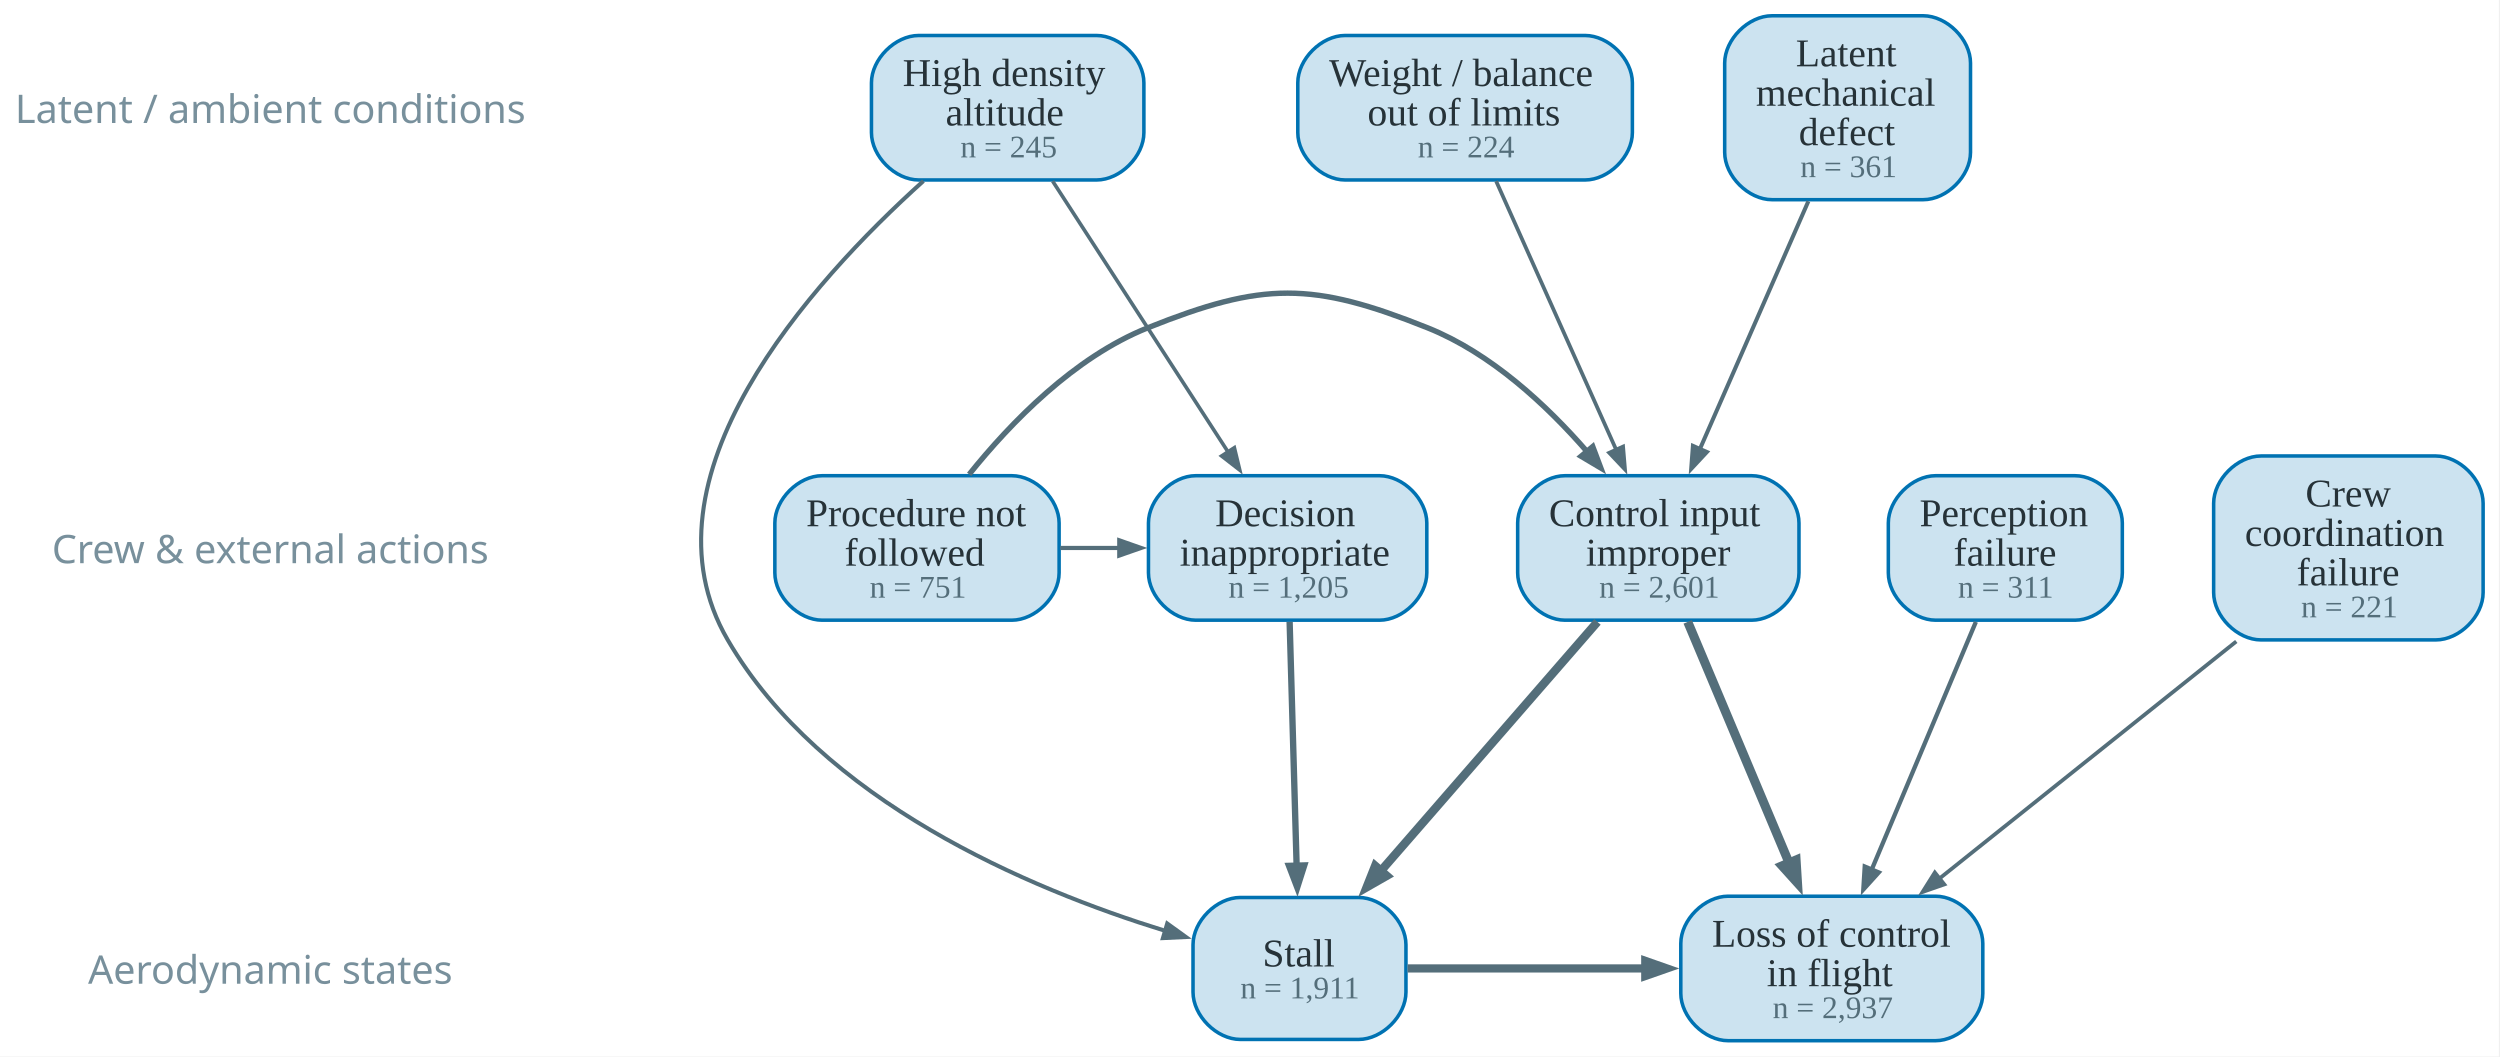
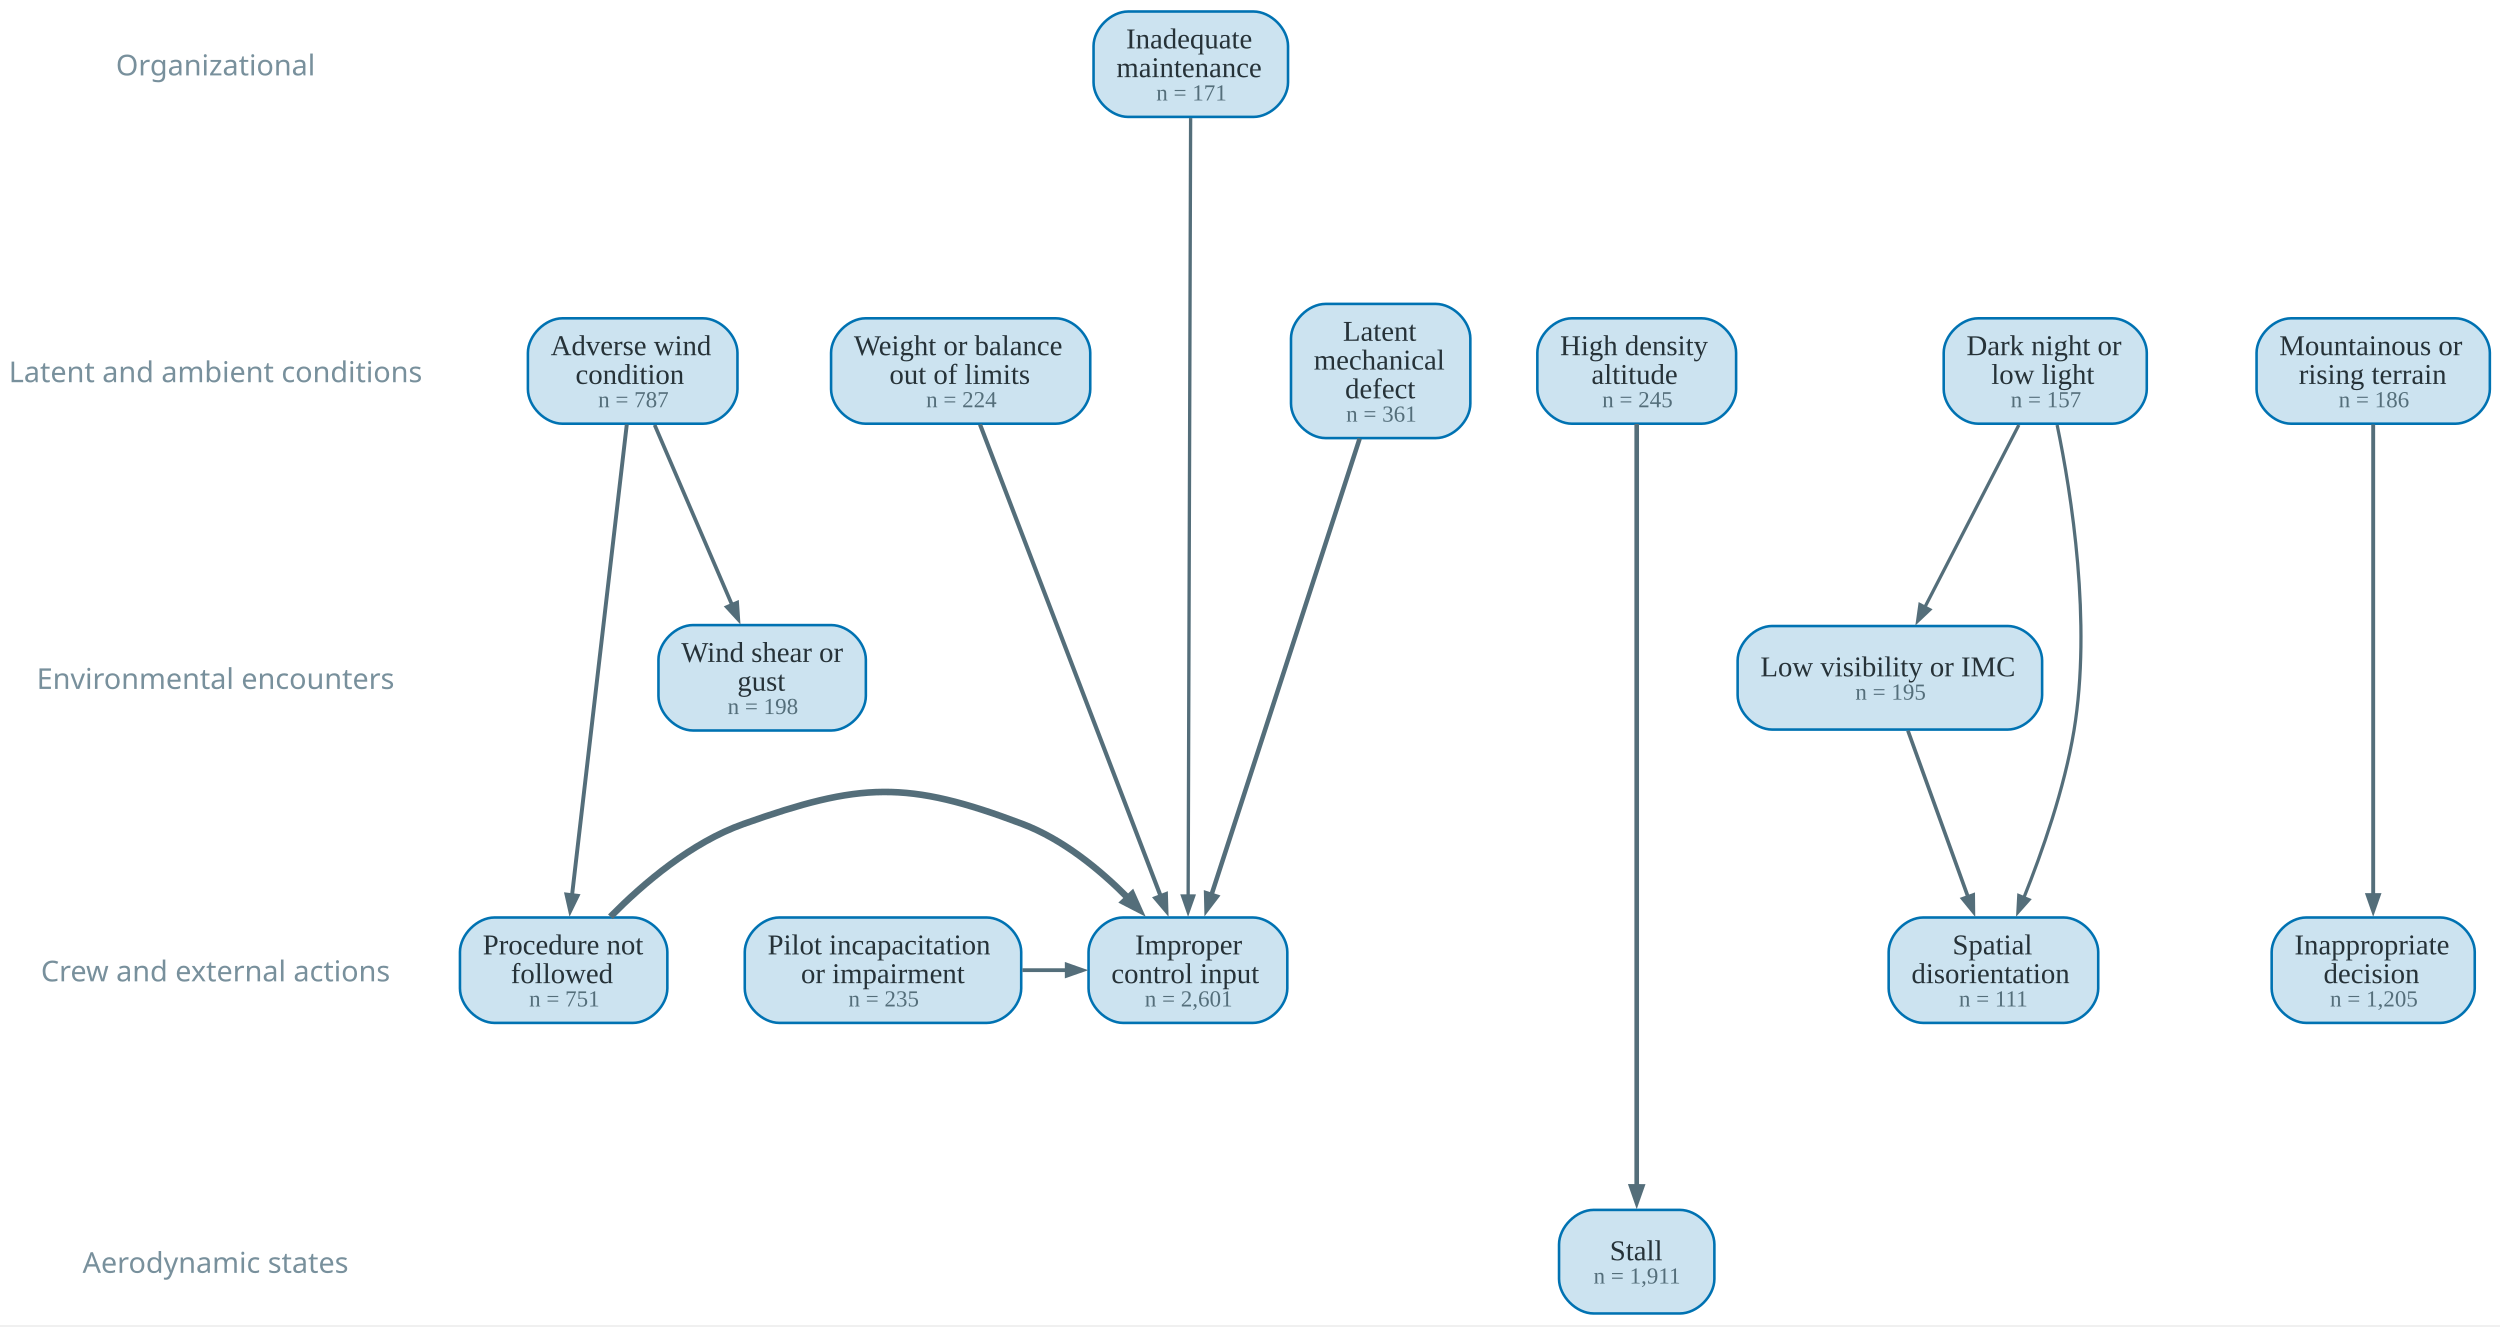
- <svg xmlns="http://www.w3.org/2000/svg" xmlns:xlink="http://www.w3.org/1999/xlink" width="634pt" height="268pt" viewBox="0.00 0.00 634.00 268.00">
-   <g id="graph0" class="graph" transform="scale(1 1) rotate(0) translate(4 263.92)">
-     <polygon fill="white" stroke="none" points="-4,4 -4,-263.92 629.72,-263.92 629.72,4 -4,4" />
+ <svg xmlns="http://www.w3.org/2000/svg" xmlns:xlink="http://www.w3.org/1999/xlink" width="869pt" height="461pt" viewBox="0.00 0.00 869.00 461.00">
+   <g id="graph0" class="graph" transform="scale(1 1) rotate(0) translate(4 456.56)">
+     <polygon fill="white" stroke="none" points="-4,4 -4,-456.56 865.46,-456.56 865.46,4 -4,4" />
    <g id="node1" class="node">
-       <text xml:space="preserve" text-anchor="middle" x="64.55" y="-232.73" font-family="Liberation Serif Italic" font-size="10.00" fill="#78909c">Latent / ambient conditions</text>
+       <text xml:space="preserve" text-anchor="middle" x="70.92" y="-430.36" font-family="Liberation Serif Italic" font-size="10.00" fill="#78909c">Organizational</text>
+     </g>
+     <g id="node3" class="node">
+       <text xml:space="preserve" text-anchor="middle" x="70.92" y="-323.72" font-family="Liberation Serif Italic" font-size="10.00" fill="#78909c">Latent and ambient conditions</text>
+     </g>
+     <g id="node2" class="node">
+       <path fill="#cce3f0" stroke="#0072b2" stroke-width="0.9" d="M431.72,-452.56C431.72,-452.56 388.12,-452.56 388.12,-452.56 382.12,-452.56 376.12,-446.56 376.12,-440.56 376.12,-440.56 376.12,-427.92 376.12,-427.92 376.12,-421.92 382.12,-415.92 388.12,-415.92 388.12,-415.92 431.72,-415.92 431.72,-415.92 437.72,-415.92 443.72,-421.92 443.72,-427.92 443.72,-427.92 443.72,-440.56 443.72,-440.56 443.72,-446.56 437.72,-452.56 431.72,-452.56" />
+       <text xml:space="preserve" text-anchor="start" x="387.42" y="-439.74" font-family="Liberation Serif" font-size="10.00" fill="#263238">Inadequate</text>
+       <text xml:space="preserve" text-anchor="start" x="384.05" y="-429.74" font-family="Liberation Serif" font-size="10.00" fill="#263238">maintenance</text>
+       <text xml:space="preserve" text-anchor="start" x="397.92" y="-421.64" font-family="Liberation Serif" font-size="8.00" fill="#546e7a">n = 171</text>
+     </g>
+     <g id="node15" class="node">
+       <path fill="#cce3f0" stroke="#0072b2" stroke-width="0.9" d="M431.47,-137.64C431.47,-137.64 386.38,-137.64 386.38,-137.64 380.38,-137.64 374.38,-131.64 374.38,-125.64 374.38,-125.64 374.38,-113 374.38,-113 374.38,-107 380.38,-101 386.38,-101 386.38,-101 431.47,-101 431.47,-101 437.47,-101 443.47,-107 443.47,-113 443.47,-113 443.47,-125.64 443.47,-125.64 443.47,-131.64 437.47,-137.64 431.47,-137.64" />
+       <text xml:space="preserve" text-anchor="start" x="390.55" y="-124.82" font-family="Liberation Serif" font-size="10.00" fill="#263238">Improper</text>
+       <text xml:space="preserve" text-anchor="start" x="382.3" y="-114.82" font-family="Liberation Serif" font-size="10.00" fill="#263238">control input</text>
+       <text xml:space="preserve" text-anchor="start" x="393.92" y="-106.72" font-family="Liberation Serif" font-size="8.00" fill="#546e7a">n = 2,601</text>
+     </g>
+     <g id="edge14" class="edge">
+       <g id="a_edge14">
+         <a xlink:title="MAINTENANCE_INADEQUATE -&gt; CONTROL_INPUT_IMPROPER: support 58, stability 0.73">
+           <path fill="none" stroke="#546e7a" stroke-width="1.16" d="M409.86,-415.52C409.69,-362.59 409.19,-205.59 409,-144.77" />
+           <polygon fill="#546e7a" stroke="#546e7a" stroke-width="1.16" points="410.92,-145.1 408.98,-139.6 407.07,-145.11 410.92,-145.1" />
+         </a>
+       </g>
+     </g>
+     <g id="node10" class="node">
+       <text xml:space="preserve" text-anchor="middle" x="70.92" y="-217.08" font-family="Liberation Serif Italic" font-size="10.00" fill="#78909c">Environmental encounters</text>
+     </g>
+     <g id="node4" class="node">
+       <path fill="#cce3f0" stroke="#0072b2" stroke-width="0.9" d="M495.09,-350.92C495.09,-350.92 456.75,-350.92 456.75,-350.92 450.75,-350.92 444.75,-344.92 444.75,-338.92 444.75,-338.92 444.75,-316.28 444.75,-316.28 444.75,-310.28 450.75,-304.28 456.75,-304.28 456.75,-304.28 495.09,-304.28 495.09,-304.28 501.09,-304.28 507.09,-310.28 507.09,-316.28 507.09,-316.28 507.09,-338.92 507.09,-338.92 507.09,-344.92 501.09,-350.92 495.09,-350.92" />
+       <text xml:space="preserve" text-anchor="start" x="462.8" y="-338.1" font-family="Liberation Serif" font-size="10.00" fill="#263238">Latent</text>
+       <text xml:space="preserve" text-anchor="start" x="452.67" y="-328.1" font-family="Liberation Serif" font-size="10.00" fill="#263238">mechanical</text>
+       <text xml:space="preserve" text-anchor="start" x="463.55" y="-318.1" font-family="Liberation Serif" font-size="10.00" fill="#263238">defect</text>
+       <text xml:space="preserve" text-anchor="start" x="463.92" y="-310" font-family="Liberation Serif" font-size="8.00" fill="#546e7a">n = 361</text>
+     </g>
+     <g id="edge7" class="edge">
+       <g id="a_edge7">
+         <a xlink:title="LATENT_MECHANICAL_DEFECT -&gt; CONTROL_INPUT_IMPROPER: support 156, stability 0.90">
+           <path fill="none" stroke="#546e7a" stroke-width="1.58" d="M468.62,-304.13C456,-265.28 430.2,-185.85 417.04,-145.31" />
+           <polygon fill="#546e7a" stroke="#546e7a" stroke-width="1.58" points="418.93,-144.89 415.4,-140.26 415.26,-146.08 418.93,-144.89" />
+         </a>
+       </g>
    </g>
    <g id="node5" class="node">
-       <text xml:space="preserve" text-anchor="middle" x="64.55" y="-121.09" font-family="Liberation Serif Italic" font-size="10.00" fill="#78909c">Crew &amp; external actions</text>
-     </g>
-     <g id="node2" class="node">
-       <path fill="#cce3f0" stroke="#0072b2" stroke-width="0.9" d="M483.72,-259.92C483.72,-259.92 445.38,-259.92 445.38,-259.92 439.38,-259.92 433.38,-253.92 433.38,-247.92 433.38,-247.92 433.38,-225.28 433.38,-225.28 433.38,-219.28 439.38,-213.28 445.38,-213.28 445.38,-213.28 483.72,-213.28 483.72,-213.28 489.72,-213.28 495.72,-219.28 495.72,-225.28 495.72,-225.28 495.72,-247.92 495.72,-247.92 495.72,-253.92 489.72,-259.92 483.72,-259.92" />
-       <text xml:space="preserve" text-anchor="start" x="451.42" y="-247.1" font-family="Liberation Serif" font-size="10.00" fill="#263238">Latent</text>
-       <text xml:space="preserve" text-anchor="start" x="441.3" y="-237.1" font-family="Liberation Serif" font-size="10.00" fill="#263238">mechanical</text>
-       <text xml:space="preserve" text-anchor="start" x="452.17" y="-227.1" font-family="Liberation Serif" font-size="10.00" fill="#263238">defect</text>
-       <text xml:space="preserve" text-anchor="start" x="452.55" y="-219" font-family="Liberation Serif" font-size="8.00" fill="#546e7a">n = 361</text>
+       <path fill="#cce3f0" stroke="#0072b2" stroke-width="0.9" d="M362.97,-345.92C362.97,-345.92 296.88,-345.92 296.88,-345.92 290.88,-345.92 284.88,-339.92 284.88,-333.92 284.88,-333.92 284.88,-321.28 284.88,-321.28 284.88,-315.28 290.88,-309.28 296.88,-309.28 296.88,-309.28 362.97,-309.28 362.97,-309.28 368.97,-309.28 374.97,-315.28 374.97,-321.28 374.97,-321.28 374.97,-333.92 374.97,-333.92 374.97,-339.92 368.97,-345.92 362.97,-345.92" />
+       <text xml:space="preserve" text-anchor="start" x="292.8" y="-333.1" font-family="Liberation Serif" font-size="10.00" fill="#263238">Weight or balance</text>
+       <text xml:space="preserve" text-anchor="start" x="305.17" y="-323.1" font-family="Liberation Serif" font-size="10.00" fill="#263238">out of limits</text>
+       <text xml:space="preserve" text-anchor="start" x="317.92" y="-315" font-family="Liberation Serif" font-size="8.00" fill="#546e7a">n = 224</text>
+     </g>
+     <g id="edge8" class="edge">
+       <g id="a_edge8">
+         <a xlink:title="AIRCRAFT_WEIGHT_OR_BALANCE_OUT_OF_LIMITS -&gt; CONTROL_INPUT_IMPROPER: support 121, stability 0.50">
+           <path fill="none" stroke="#546e7a" stroke-width="1.45" d="M336.66,-309.01C350.74,-272.25 383.31,-187.18 399.48,-144.98" />
+           <polygon fill="#546e7a" stroke="#546e7a" stroke-width="1.45" points="401.25,-145.74 401.42,-139.91 397.65,-144.36 401.25,-145.74" />
+         </a>
+       </g>
+     </g>
+     <g id="node6" class="node">
+       <path fill="#cce3f0" stroke="#0072b2" stroke-width="0.9" d="M587.47,-345.92C587.47,-345.92 542.38,-345.92 542.38,-345.92 536.38,-345.92 530.38,-339.92 530.38,-333.92 530.38,-333.92 530.38,-321.28 530.38,-321.28 530.38,-315.28 536.38,-309.28 542.38,-309.28 542.38,-309.28 587.47,-309.28 587.47,-309.28 593.47,-309.28 599.47,-315.28 599.47,-321.28 599.47,-321.28 599.47,-333.92 599.47,-333.92 599.47,-339.92 593.47,-345.92 587.47,-345.92" />
+       <text xml:space="preserve" text-anchor="start" x="538.3" y="-333.1" font-family="Liberation Serif" font-size="10.00" fill="#263238">High density</text>
+       <text xml:space="preserve" text-anchor="start" x="549.17" y="-323.1" font-family="Liberation Serif" font-size="10.00" fill="#263238">altitude</text>
+       <text xml:space="preserve" text-anchor="start" x="552.92" y="-315" font-family="Liberation Serif" font-size="8.00" fill="#546e7a">n = 245</text>
+     </g>
+     <g id="node20" class="node">
+       <path fill="#cce3f0" stroke="#0072b2" stroke-width="0.9" d="M579.92,-36C579.92,-36 549.92,-36 549.92,-36 543.92,-36 537.92,-30 537.92,-24 537.92,-24 537.92,-12 537.92,-12 537.92,-6 543.92,0 549.92,0 549.92,0 579.92,0 579.92,0 585.92,0 591.92,-6 591.92,-12 591.92,-12 591.92,-24 591.92,-24 591.92,-30 585.92,-36 579.92,-36" />
+       <text xml:space="preserve" text-anchor="start" x="555.55" y="-18.5" font-family="Liberation Serif" font-size="10.00" fill="#263238">Stall</text>
+       <text xml:space="preserve" text-anchor="start" x="549.92" y="-10.4" font-family="Liberation Serif" font-size="8.00" fill="#546e7a">n = 1,911</text>
+     </g>
+     <g id="edge6" class="edge">
+       <g id="a_edge6">
+         <a xlink:title="HIGH_DENSITY_ALTITUDE -&gt; STALL: support 165, stability 0.73">
+           <path fill="none" stroke="#546e7a" stroke-width="1.61" d="M564.92,-309.18C564.92,-257.47 564.92,-104.7 564.92,-44.14" />
+           <polygon fill="#546e7a" stroke="#546e7a" stroke-width="1.61" points="566.85,-44.16 564.92,-38.67 563,-44.17 566.85,-44.16" />
+         </a>
+       </g>
    </g>
    <g id="node7" class="node">
-       <path fill="#cce3f0" stroke="#0072b2" stroke-width="0.9" d="M440.22,-143.28C440.22,-143.28 392.88,-143.28 392.88,-143.28 386.88,-143.28 380.88,-137.28 380.88,-131.28 380.88,-131.28 380.88,-118.64 380.88,-118.64 380.88,-112.64 386.88,-106.64 392.88,-106.64 392.88,-106.64 440.22,-106.64 440.22,-106.64 446.22,-106.64 452.22,-112.64 452.22,-118.64 452.22,-118.64 452.22,-131.28 452.22,-131.28 452.22,-137.28 446.22,-143.28 440.22,-143.28" />
-       <text xml:space="preserve" text-anchor="start" x="388.8" y="-130.46" font-family="Liberation Serif" font-size="10.00" fill="#263238">Control input</text>
-       <text xml:space="preserve" text-anchor="start" x="398.17" y="-120.46" font-family="Liberation Serif" font-size="10.00" fill="#263238">improper</text>
-       <text xml:space="preserve" text-anchor="start" x="401.55" y="-112.36" font-family="Liberation Serif" font-size="8.00" fill="#546e7a">n = 2,601</text>
+       <path fill="#cce3f0" stroke="#0072b2" stroke-width="0.9" d="M240.34,-345.92C240.34,-345.92 191.5,-345.92 191.5,-345.92 185.5,-345.92 179.5,-339.92 179.5,-333.92 179.5,-333.92 179.5,-321.28 179.5,-321.28 179.5,-315.28 185.5,-309.28 191.5,-309.28 191.5,-309.28 240.34,-309.28 240.34,-309.28 246.34,-309.28 252.34,-315.28 252.34,-321.28 252.34,-321.28 252.34,-333.92 252.34,-333.92 252.34,-339.92 246.34,-345.92 240.34,-345.92" />
+       <text xml:space="preserve" text-anchor="start" x="187.42" y="-333.1" font-family="Liberation Serif" font-size="10.00" fill="#263238">Adverse wind</text>
+       <text xml:space="preserve" text-anchor="start" x="196.05" y="-323.1" font-family="Liberation Serif" font-size="10.00" fill="#263238">condition</text>
+       <text xml:space="preserve" text-anchor="start" x="203.92" y="-315" font-family="Liberation Serif" font-size="8.00" fill="#546e7a">n = 787</text>
+     </g>
+     <g id="node12" class="node">
+       <path fill="#cce3f0" stroke="#0072b2" stroke-width="0.9" d="M284.97,-239.28C284.97,-239.28 236.88,-239.28 236.88,-239.28 230.88,-239.28 224.88,-233.28 224.88,-227.28 224.88,-227.28 224.88,-214.64 224.88,-214.64 224.88,-208.64 230.88,-202.64 236.88,-202.64 236.88,-202.64 284.97,-202.64 284.97,-202.64 290.97,-202.64 296.97,-208.64 296.97,-214.64 296.97,-214.64 296.97,-227.28 296.97,-227.28 296.97,-233.28 290.97,-239.28 284.97,-239.28" />
+       <text xml:space="preserve" text-anchor="start" x="232.8" y="-226.46" font-family="Liberation Serif" font-size="10.00" fill="#263238">Wind shear or</text>
+       <text xml:space="preserve" text-anchor="start" x="252.3" y="-216.46" font-family="Liberation Serif" font-size="10.00" fill="#263238">gust</text>
+       <text xml:space="preserve" text-anchor="start" x="248.92" y="-208.36" font-family="Liberation Serif" font-size="8.00" fill="#546e7a">n = 198</text>
+     </g>
+     <g id="edge12" class="edge">
+       <g id="a_edge12">
+         <a xlink:title="ADVERSE_WIND_CONDITION -&gt; WIND_SHEAR_OR_GUST: support 86, stability 0.73">
+           <path fill="none" stroke="#546e7a" stroke-width="1.3" d="M223.55,-308.85C230.97,-291.61 242.28,-265.3 250.52,-246.15" />
+           <polygon fill="#546e7a" stroke="#546e7a" stroke-width="1.3" points="252.22,-247.07 252.62,-241.26 248.68,-245.55 252.22,-247.07" />
+         </a>
+       </g>
+     </g>
+     <g id="node16" class="node">
+       <path fill="#cce3f0" stroke="#0072b2" stroke-width="0.9" d="M215.97,-137.64C215.97,-137.64 167.88,-137.64 167.88,-137.64 161.88,-137.64 155.88,-131.64 155.88,-125.64 155.88,-125.64 155.88,-113 155.88,-113 155.88,-107 161.88,-101 167.88,-101 167.88,-101 215.97,-101 215.97,-101 221.97,-101 227.97,-107 227.97,-113 227.97,-113 227.97,-125.64 227.97,-125.64 227.97,-131.64 221.97,-137.64 215.97,-137.64" />
+       <text xml:space="preserve" text-anchor="start" x="163.8" y="-124.82" font-family="Liberation Serif" font-size="10.00" fill="#263238">Procedure not</text>
+       <text xml:space="preserve" text-anchor="start" x="173.55" y="-114.82" font-family="Liberation Serif" font-size="10.00" fill="#263238">followed</text>
+       <text xml:space="preserve" text-anchor="start" x="179.92" y="-106.72" font-family="Liberation Serif" font-size="8.00" fill="#546e7a">n = 751</text>
+     </g>
+     <g id="edge9" class="edge">
+       <g id="a_edge9">
+         <a xlink:title="ADVERSE_WIND_CONDITION -&gt; PROCEDURE_NOT_FOLLOWED: support 101, stability 0.57">
+           <path fill="none" stroke="#546e7a" stroke-width="1.37" d="M213.87,-309.01C209.61,-272.32 199.74,-187.53 194.82,-145.24" />
+           <polygon fill="#546e7a" stroke="#546e7a" stroke-width="1.37" points="196.75,-145.16 194.2,-139.92 192.92,-145.61 196.75,-145.16" />
+         </a>
+       </g>
+     </g>
+     <g id="node8" class="node">
+       <path fill="#cce3f0" stroke="#0072b2" stroke-width="0.9" d="M730.22,-345.92C730.22,-345.92 683.63,-345.92 683.63,-345.92 677.63,-345.92 671.63,-339.92 671.63,-333.92 671.63,-333.92 671.63,-321.28 671.63,-321.28 671.63,-315.28 677.63,-309.28 683.63,-309.28 683.63,-309.28 730.22,-309.28 730.22,-309.28 736.22,-309.28 742.22,-315.28 742.22,-321.28 742.22,-321.28 742.22,-333.92 742.22,-333.92 742.22,-339.92 736.22,-345.92 730.22,-345.92" />
+       <text xml:space="preserve" text-anchor="start" x="679.55" y="-333.1" font-family="Liberation Serif" font-size="10.00" fill="#263238">Dark night or</text>
+       <text xml:space="preserve" text-anchor="start" x="688.17" y="-323.1" font-family="Liberation Serif" font-size="10.00" fill="#263238">low light</text>
+       <text xml:space="preserve" text-anchor="start" x="694.92" y="-315" font-family="Liberation Serif" font-size="8.00" fill="#546e7a">n = 157</text>
+     </g>
+     <g id="node11" class="node">
+       <path fill="#cce3f0" stroke="#0072b2" stroke-width="0.9" d="M693.84,-238.96C693.84,-238.96 612,-238.96 612,-238.96 606,-238.96 600,-232.96 600,-226.96 600,-226.96 600,-214.96 600,-214.96 600,-208.96 606,-202.96 612,-202.96 612,-202.96 693.84,-202.96 693.84,-202.96 699.84,-202.96 705.84,-208.96 705.84,-214.96 705.84,-214.96 705.84,-226.96 705.84,-226.96 705.84,-232.96 699.84,-238.96 693.84,-238.96" />
+       <text xml:space="preserve" text-anchor="start" x="607.92" y="-221.46" font-family="Liberation Serif" font-size="10.00" fill="#263238">Low visibility or IMC</text>
+       <text xml:space="preserve" text-anchor="start" x="640.92" y="-213.36" font-family="Liberation Serif" font-size="8.00" fill="#546e7a">n = 195</text>
+     </g>
+     <g id="edge15" class="edge">
+       <g id="a_edge15">
+         <a xlink:title="DARK_NIGHT_OR_LOW_LIGHT -&gt; LOW_VISIBILITY_OR_IMC: support 55, stability 0.73">
+           <path fill="none" stroke="#546e7a" stroke-width="1.14" d="M697.76,-308.85C688.73,-291.35 674.88,-264.52 664.97,-245.3" />
+           <polygon fill="#546e7a" stroke="#546e7a" stroke-width="1.14" points="666.79,-244.64 662.56,-240.64 663.37,-246.41 666.79,-244.64" />
+         </a>
+       </g>
+     </g>
+     <g id="node17" class="node">
+       <path fill="#cce3f0" stroke="#0072b2" stroke-width="0.9" d="M713.34,-137.64C713.34,-137.64 664.5,-137.64 664.5,-137.64 658.5,-137.64 652.5,-131.64 652.5,-125.64 652.5,-125.64 652.5,-113 652.5,-113 652.5,-107 658.5,-101 664.5,-101 664.5,-101 713.34,-101 713.34,-101 719.34,-101 725.34,-107 725.34,-113 725.34,-113 725.34,-125.64 725.34,-125.64 725.34,-131.64 719.34,-137.64 713.34,-137.64" />
+       <text xml:space="preserve" text-anchor="start" x="674.67" y="-124.82" font-family="Liberation Serif" font-size="10.00" fill="#263238">Spatial</text>
+       <text xml:space="preserve" text-anchor="start" x="660.42" y="-114.82" font-family="Liberation Serif" font-size="10.00" fill="#263238">disorientation</text>
+       <text xml:space="preserve" text-anchor="start" x="676.92" y="-106.72" font-family="Liberation Serif" font-size="8.00" fill="#546e7a">n = 111</text>
+     </g>
+     <g id="edge16" class="edge">
+       <g id="a_edge16">
+         <a xlink:title="DARK_NIGHT_OR_LOW_LIGHT -&gt; SPATIAL_DISORIENTATION: support 53, stability 0.83">
+           <path fill="none" stroke="#546e7a" stroke-width="1.13" d="M711.06,-308.83C716.07,-284.66 723.12,-240.13 716.92,-202.64 713.58,-182.44 705.92,-160.54 699.45,-144.41" />
+           <polygon fill="#546e7a" stroke="#546e7a" stroke-width="1.13" points="701.29,-143.81 697.42,-139.45 697.73,-145.27 701.29,-143.81" />
+         </a>
+       </g>
+     </g>
+     <g id="node9" class="node">
+       <path fill="#cce3f0" stroke="#0072b2" stroke-width="0.9" d="M849.47,-345.92C849.47,-345.92 792.38,-345.92 792.38,-345.92 786.38,-345.92 780.38,-339.92 780.38,-333.92 780.38,-333.92 780.38,-321.28 780.38,-321.28 780.38,-315.28 786.38,-309.28 792.38,-309.28 792.38,-309.28 849.47,-309.28 849.47,-309.28 855.47,-309.28 861.47,-315.28 861.47,-321.28 861.47,-321.28 861.47,-333.92 861.47,-333.92 861.47,-339.92 855.47,-345.92 849.47,-345.92" />
+       <text xml:space="preserve" text-anchor="start" x="788.3" y="-333.1" font-family="Liberation Serif" font-size="10.00" fill="#263238">Mountainous or</text>
+       <text xml:space="preserve" text-anchor="start" x="795.05" y="-323.1" font-family="Liberation Serif" font-size="10.00" fill="#263238">rising terrain</text>
+       <text xml:space="preserve" text-anchor="start" x="808.92" y="-315" font-family="Liberation Serif" font-size="8.00" fill="#546e7a">n = 186</text>
+     </g>
+     <g id="node14" class="node">
+       <path fill="#cce3f0" stroke="#0072b2" stroke-width="0.9" d="M844.22,-137.64C844.22,-137.64 797.63,-137.64 797.63,-137.64 791.63,-137.64 785.63,-131.64 785.63,-125.64 785.63,-125.64 785.63,-113 785.63,-113 785.63,-107 791.63,-101 797.63,-101 797.63,-101 844.22,-101 844.22,-101 850.22,-101 856.22,-107 856.22,-113 856.22,-113 856.22,-125.64 856.22,-125.64 856.22,-131.64 850.22,-137.64 844.22,-137.64" />
+       <text xml:space="preserve" text-anchor="start" x="793.55" y="-124.82" font-family="Liberation Serif" font-size="10.00" fill="#263238">Inappropriate</text>
+       <text xml:space="preserve" text-anchor="start" x="803.67" y="-114.82" font-family="Liberation Serif" font-size="10.00" fill="#263238">decision</text>
+       <text xml:space="preserve" text-anchor="start" x="805.92" y="-106.72" font-family="Liberation Serif" font-size="8.00" fill="#546e7a">n = 1,205</text>
+     </g>
+     <g id="edge10" class="edge">
+       <g id="a_edge10">
+         <a xlink:title="MOUNTAINOUS_OR_RISING_TERRAIN -&gt; DECISION_INAPPROPRIATE: support 100, stability 1.00">
+           <path fill="none" stroke="#546e7a" stroke-width="1.36" d="M820.92,-309.01C820.92,-272.32 820.92,-187.53 820.92,-145.24" />
+           <polygon fill="#546e7a" stroke="#546e7a" stroke-width="1.36" points="822.85,-145.42 820.92,-139.92 819,-145.42 822.85,-145.42" />
+         </a>
+       </g>
+     </g>
+     <g id="node13" class="node">
+       <text xml:space="preserve" text-anchor="middle" x="70.92" y="-115.44" font-family="Liberation Serif Italic" font-size="10.00" fill="#78909c">Crew and external actions</text>
+     </g>
+     <g id="edge13" class="edge">
+       <g id="a_edge13">
+         <a xlink:title="LOW_VISIBILITY_OR_IMC -&gt; SPATIAL_DISORIENTATION: support 82, stability 0.53">
+           <path fill="none" stroke="#546e7a" stroke-width="1.28" d="M659.19,-202.6C664.99,-186.56 673.66,-162.55 680.15,-144.61" />
+           <polygon fill="#546e7a" stroke="#546e7a" stroke-width="1.28" points="681.88,-145.46 681.94,-139.63 678.26,-144.15 681.88,-145.46" />
+         </a>
+       </g>
+     </g>
+     <g id="node19" class="node">
+       <text xml:space="preserve" text-anchor="middle" x="70.92" y="-14.12" font-family="Liberation Serif Italic" font-size="10.00" fill="#78909c">Aerodynamic states</text>
+     </g>
+     <g id="edge5" class="edge">
+       <g id="a_edge5">
+         <a xlink:title="PROCEDURE_NOT_FOLLOWED -&gt; CONTROL_INPUT_IMPROPER: support 434, stability 0.90">
+           <path fill="none" stroke="#546e7a" stroke-width="2.3" d="M208.18,-137.9C219.74,-149.62 236.37,-163.73 254.42,-170.14 295.04,-184.57 311.1,-185.4 351.42,-170.14 365.42,-164.84 378.21,-154.4 388.16,-144.35" />
+           <polygon fill="#546e7a" stroke="#546e7a" stroke-width="2.3" points="389.51,-145.72 391.88,-140.4 386.7,-143.08 389.51,-145.72" />
+         </a>
+       </g>
+     </g>
+     <g id="node18" class="node">
+       <path fill="#cce3f0" stroke="#0072b2" stroke-width="0.9" d="M338.97,-137.64C338.97,-137.64 266.88,-137.64 266.88,-137.64 260.88,-137.64 254.88,-131.64 254.88,-125.64 254.88,-125.64 254.88,-113 254.88,-113 254.88,-107 260.88,-101 266.88,-101 266.88,-101 338.97,-101 338.97,-101 344.97,-101 350.97,-107 350.97,-113 350.97,-113 350.97,-125.64 350.97,-125.64 350.97,-131.64 344.97,-137.64 338.97,-137.64" />
+       <text xml:space="preserve" text-anchor="start" x="262.8" y="-124.82" font-family="Liberation Serif" font-size="10.00" fill="#263238">Pilot incapacitation</text>
+       <text xml:space="preserve" text-anchor="start" x="274.42" y="-114.82" font-family="Liberation Serif" font-size="10.00" fill="#263238">or impairment</text>
+       <text xml:space="preserve" text-anchor="start" x="290.92" y="-106.72" font-family="Liberation Serif" font-size="8.00" fill="#546e7a">n = 235</text>
    </g>
    <g id="edge11" class="edge">
      <g id="a_edge11">
-         <a xlink:title="LATENT_MECHANICAL_DEFECT -&gt; CONTROL_INPUT_IMPROPER: support 156, stability 0.90">
-           <path fill="none" stroke="#546e7a" stroke-width="1.03" d="M454.6,-212.88C446.51,-194.4 435.12,-168.4 426.92,-149.65" />
-           <polygon fill="#546e7a" stroke="#546e7a" stroke-width="1.03" points="428.86,-149.29 424.89,-145.03 425.33,-150.84 428.86,-149.29" />
-         </a>
-       </g>
-     </g>
-     <g id="node3" class="node">
-       <path fill="#cce3f0" stroke="#0072b2" stroke-width="0.9" d="M397.97,-254.92C397.97,-254.92 337.12,-254.92 337.12,-254.92 331.12,-254.92 325.12,-248.92 325.12,-242.92 325.12,-242.92 325.12,-230.28 325.12,-230.28 325.12,-224.28 331.12,-218.28 337.12,-218.28 337.12,-218.28 397.97,-218.28 397.97,-218.28 403.97,-218.28 409.97,-224.28 409.97,-230.28 409.97,-230.28 409.97,-242.92 409.97,-242.92 409.97,-248.92 403.97,-254.92 397.97,-254.92" />
-       <text xml:space="preserve" text-anchor="start" x="333.05" y="-242.1" font-family="Liberation Serif" font-size="10.00" fill="#263238">Weight / balance</text>
-       <text xml:space="preserve" text-anchor="start" x="342.8" y="-232.1" font-family="Liberation Serif" font-size="10.00" fill="#263238">out of limits</text>
-       <text xml:space="preserve" text-anchor="start" x="355.55" y="-224" font-family="Liberation Serif" font-size="8.00" fill="#546e7a">n = 224</text>
-     </g>
-     <g id="edge13" class="edge">
-       <g id="a_edge13">
-         <a xlink:title="AIRCRAFT_WEIGHT_OR_BALANCE_OUT_OF_LIMITS -&gt; CONTROL_INPUT_IMPROPER: support 121, stability 0.50">
-           <path fill="none" stroke="#546e7a" stroke-width="0.96" d="M375.42,-217.98C383.67,-199.52 396.68,-170.4 405.86,-149.87" />
-           <polygon fill="#546e7a" stroke="#546e7a" stroke-width="0.96" points="407.61,-150.67 408.1,-144.86 404.1,-149.09 407.61,-150.67" />
-         </a>
-       </g>
-     </g>
-     <g id="node4" class="node">
-       <path fill="#cce3f0" stroke="#0072b2" stroke-width="0.9" d="M274.09,-254.92C274.09,-254.92 229,-254.92 229,-254.92 223,-254.92 217,-248.92 217,-242.92 217,-242.92 217,-230.28 217,-230.28 217,-224.28 223,-218.28 229,-218.28 229,-218.28 274.09,-218.28 274.09,-218.28 280.09,-218.28 286.09,-224.28 286.09,-230.28 286.09,-230.28 286.09,-242.92 286.09,-242.92 286.09,-248.92 280.09,-254.92 274.09,-254.92" />
-       <text xml:space="preserve" text-anchor="start" x="224.92" y="-242.1" font-family="Liberation Serif" font-size="10.00" fill="#263238">High density</text>
-       <text xml:space="preserve" text-anchor="start" x="235.8" y="-232.1" font-family="Liberation Serif" font-size="10.00" fill="#263238">altitude</text>
-       <text xml:space="preserve" text-anchor="start" x="239.55" y="-224" font-family="Liberation Serif" font-size="8.00" fill="#546e7a">n = 245</text>
-     </g>
-     <g id="node6" class="node">
-       <path fill="#cce3f0" stroke="#0072b2" stroke-width="0.9" d="M345.84,-143.28C345.84,-143.28 299.25,-143.28 299.25,-143.28 293.25,-143.28 287.25,-137.28 287.25,-131.28 287.25,-131.28 287.25,-118.64 287.25,-118.64 287.25,-112.64 293.25,-106.64 299.25,-106.64 299.25,-106.64 345.84,-106.64 345.84,-106.64 351.84,-106.64 357.84,-112.64 357.84,-118.64 357.84,-118.64 357.84,-131.28 357.84,-131.28 357.84,-137.28 351.84,-143.28 345.84,-143.28" />
-       <text xml:space="preserve" text-anchor="start" x="304.17" y="-130.46" font-family="Liberation Serif" font-size="10.00" fill="#263238">Decision</text>
-       <text xml:space="preserve" text-anchor="start" x="295.17" y="-120.46" font-family="Liberation Serif" font-size="10.00" fill="#263238">inappropriate</text>
-       <text xml:space="preserve" text-anchor="start" x="307.55" y="-112.36" font-family="Liberation Serif" font-size="8.00" fill="#546e7a">n = 1,205</text>
-     </g>
-     <g id="edge14" class="edge">
-       <g id="a_edge14">
-         <a xlink:title="HIGH_DENSITY_ALTITUDE -&gt; DECISION_INAPPROPRIATE: support 106, stability 0.40">
-           <path fill="none" stroke="#546e7a" stroke-width="0.93" d="M262.95,-217.98C275.06,-199.28 294.26,-169.64 307.58,-149.08" />
-           <polygon fill="#546e7a" stroke="#546e7a" stroke-width="0.93" points="309.03,-150.38 310.4,-144.71 305.8,-148.28 309.03,-150.38" />
-         </a>
-       </g>
-     </g>
-     <g id="node12" class="node">
-       <path fill="#cce3f0" stroke="#0072b2" stroke-width="0.9" d="M340.55,-36.32C340.55,-36.32 310.55,-36.32 310.55,-36.32 304.55,-36.32 298.55,-30.32 298.55,-24.32 298.55,-24.32 298.55,-12.32 298.55,-12.32 298.55,-6.32 304.55,-0.32 310.55,-0.32 310.55,-0.32 340.55,-0.32 340.55,-0.32 346.55,-0.32 352.55,-6.32 352.55,-12.32 352.55,-12.32 352.55,-24.32 352.55,-24.32 352.55,-30.32 346.55,-36.32 340.55,-36.32" />
-       <text xml:space="preserve" text-anchor="start" x="316.17" y="-18.82" font-family="Liberation Serif" font-size="10.00" fill="#263238">Stall</text>
-       <text xml:space="preserve" text-anchor="start" x="310.55" y="-10.72" font-family="Liberation Serif" font-size="8.00" fill="#546e7a">n = 1,911</text>
-     </g>
-     <g id="edge10" class="edge">
-       <g id="a_edge10">
-         <a xlink:title="HIGH_DENSITY_ALTITUDE -&gt; STALL: support 165, stability 0.73">
-           <path fill="none" stroke="#546e7a" stroke-width="1.04" d="M230.18,-218.02C201.49,-192.18 156.71,-142.59 180.55,-101.64 204.3,-60.83 256.66,-38.61 291.52,-27.85" />
-           <polygon fill="#546e7a" stroke="#546e7a" stroke-width="1.04" points="292.01,-29.71 296.74,-26.3 290.92,-26.02 292.01,-29.71" />
-         </a>
-       </g>
-     </g>
-     <g id="node11" class="node">
-       <text xml:space="preserve" text-anchor="middle" x="64.55" y="-14.45" font-family="Liberation Serif Italic" font-size="10.00" fill="#78909c">Aerodynamic states</text>
-     </g>
-     <g id="edge6" class="edge">
-       <g id="a_edge6">
-         <a xlink:title="DECISION_INAPPROPRIATE -&gt; STALL: support 697, stability 0.00">
-           <path fill="none" stroke="#546e7a" stroke-width="1.61" d="M323.05,-106.21C323.54,-89.17 324.28,-63.27 324.83,-44.18" />
-           <polygon fill="#546e7a" stroke="#546e7a" stroke-width="1.61" points="326.75,-44.45 324.98,-38.9 322.9,-44.34 326.75,-44.45" />
-         </a>
-       </g>
-     </g>
-     <g id="edge4" class="edge">
-       <g id="a_edge4">
-         <a xlink:title="CONTROL_INPUT_IMPROPER -&gt; STALL: support 1,560, stability 0.00">
-           <path fill="none" stroke="#546e7a" stroke-width="2.16" d="M401.11,-106.21C385.96,-88.79 362.76,-62.11 346.06,-42.91" />
-           <polygon fill="#546e7a" stroke="#546e7a" stroke-width="2.16" points="347.66,-41.82 342.6,-38.93 344.75,-44.34 347.66,-41.82" />
-         </a>
-       </g>
-     </g>
-     <g id="node13" class="node">
-       <path fill="#cce3f0" stroke="#0072b2" stroke-width="0.9" d="M486.84,-36.64C486.84,-36.64 434.25,-36.64 434.25,-36.64 428.25,-36.64 422.25,-30.64 422.25,-24.64 422.25,-24.64 422.25,-12 422.25,-12 422.25,-6 428.25,0 434.25,0 434.25,0 486.84,0 486.84,0 492.84,0 498.84,-6 498.84,-12 498.84,-12 498.84,-24.64 498.84,-24.64 498.84,-30.64 492.84,-36.64 486.84,-36.64" />
-       <text xml:space="preserve" text-anchor="start" x="430.17" y="-23.82" font-family="Liberation Serif" font-size="10.00" fill="#263238">Loss of control</text>
-       <text xml:space="preserve" text-anchor="start" x="444.05" y="-13.82" font-family="Liberation Serif" font-size="10.00" fill="#263238">in flight</text>
-       <text xml:space="preserve" text-anchor="start" x="445.55" y="-5.72" font-family="Liberation Serif" font-size="8.00" fill="#546e7a">n = 2,937</text>
-     </g>
-     <g id="edge3" class="edge">
-       <g id="a_edge3">
-         <a xlink:title="CONTROL_INPUT_IMPROPER -&gt; LOSS_OF_CONTROL_INFLIGHT: support 1,830, stability 0.00">
-           <path fill="none" stroke="#546e7a" stroke-width="2.3" d="M424.01,-106.21C431.07,-89.42 441.74,-64.04 449.73,-45.04" />
-           <polygon fill="#546e7a" stroke="#546e7a" stroke-width="2.3" points="451.48,-45.83 451.84,-40.02 447.94,-44.34 451.48,-45.83" />
-         </a>
-       </g>
-     </g>
-     <g id="node8" class="node">
-       <path fill="#cce3f0" stroke="#0072b2" stroke-width="0.9" d="M252.59,-143.28C252.59,-143.28 204.5,-143.28 204.5,-143.28 198.5,-143.28 192.5,-137.28 192.5,-131.28 192.5,-131.28 192.5,-118.64 192.5,-118.64 192.5,-112.64 198.5,-106.64 204.5,-106.64 204.5,-106.64 252.59,-106.64 252.59,-106.64 258.59,-106.64 264.59,-112.64 264.59,-118.64 264.59,-118.64 264.59,-131.28 264.59,-131.28 264.59,-137.28 258.59,-143.28 252.59,-143.28" />
-       <text xml:space="preserve" text-anchor="start" x="200.42" y="-130.46" font-family="Liberation Serif" font-size="10.00" fill="#263238">Procedure not</text>
-       <text xml:space="preserve" text-anchor="start" x="210.17" y="-120.46" font-family="Liberation Serif" font-size="10.00" fill="#263238">followed</text>
-       <text xml:space="preserve" text-anchor="start" x="216.55" y="-112.36" font-family="Liberation Serif" font-size="8.00" fill="#546e7a">n = 751</text>
-     </g>
-     <g id="edge9" class="edge">
-       <g id="a_edge9">
-         <a xlink:title="PROCEDURE_NOT_FOLLOWED -&gt; DECISION_INAPPROPRIATE: support 185, stability 0.47">
-           <path fill="none" stroke="#546e7a" stroke-width="1.07" d="M264.9,-124.96C269.95,-124.96 275.01,-124.96 280.07,-124.96" />
-           <polygon fill="#546e7a" stroke="#546e7a" stroke-width="1.07" points="279.85,-126.89 285.35,-124.96 279.85,-123.04 279.85,-126.89" />
-         </a>
-       </g>
-     </g>
-     <g id="edge7" class="edge">
-       <g id="a_edge7">
-         <a xlink:title="PROCEDURE_NOT_FOLLOWED -&gt; CONTROL_INPUT_IMPROPER: support 434, stability 0.90">
-           <path fill="none" stroke="#546e7a" stroke-width="1.38" d="M241.78,-143.62C252.34,-156.77 268.41,-173.32 287.05,-180.78 316.34,-192.51 328.75,-192.51 358.05,-180.78 374.06,-174.37 388.18,-161.25 398.53,-149.34" />
-           <polygon fill="#546e7a" stroke="#546e7a" stroke-width="1.38" points="399.92,-150.68 401.97,-145.23 396.96,-148.21 399.92,-150.68" />
-         </a>
-       </g>
-     </g>
-     <g id="node9" class="node">
-       <path fill="#cce3f0" stroke="#0072b2" stroke-width="0.9" d="M522.22,-143.28C522.22,-143.28 486.88,-143.28 486.88,-143.28 480.88,-143.28 474.88,-137.28 474.88,-131.28 474.88,-131.28 474.88,-118.64 474.88,-118.64 474.88,-112.64 480.88,-106.64 486.88,-106.64 486.88,-106.64 522.22,-106.64 522.22,-106.64 528.22,-106.64 534.22,-112.64 534.22,-118.64 534.22,-118.64 534.22,-131.28 534.22,-131.28 534.22,-137.28 528.22,-143.28 522.22,-143.28" />
-       <text xml:space="preserve" text-anchor="start" x="482.8" y="-130.46" font-family="Liberation Serif" font-size="10.00" fill="#263238">Perception</text>
-       <text xml:space="preserve" text-anchor="start" x="491.42" y="-120.46" font-family="Liberation Serif" font-size="10.00" fill="#263238">failure</text>
-       <text xml:space="preserve" text-anchor="start" x="492.55" y="-112.36" font-family="Liberation Serif" font-size="8.00" fill="#546e7a">n = 311</text>
-     </g>
-     <g id="edge8" class="edge">
-       <g id="a_edge8">
-         <a xlink:title="PERCEPTION_FAILURE -&gt; LOSS_OF_CONTROL_INFLIGHT: support 201, stability 0.00">
-           <path fill="none" stroke="#546e7a" stroke-width="1.1" d="M497.08,-106.21C489.8,-88.89 478.67,-62.43 470.61,-43.26" />
-           <polygon fill="#546e7a" stroke="#546e7a" stroke-width="1.1" points="472.45,-42.67 468.54,-38.34 468.9,-44.16 472.45,-42.67" />
-         </a>
-       </g>
-     </g>
-     <g id="node10" class="node">
-       <path fill="#cce3f0" stroke="#0072b2" stroke-width="0.9" d="M613.72,-148.28C613.72,-148.28 569.38,-148.28 569.38,-148.28 563.38,-148.28 557.38,-142.28 557.38,-136.28 557.38,-136.28 557.38,-113.64 557.38,-113.64 557.38,-107.64 563.38,-101.64 569.38,-101.64 569.38,-101.64 613.72,-101.64 613.72,-101.64 619.72,-101.64 625.72,-107.64 625.72,-113.64 625.72,-113.64 625.72,-136.28 625.72,-136.28 625.72,-142.28 619.72,-148.28 613.72,-148.28" />
-       <text xml:space="preserve" text-anchor="start" x="580.67" y="-135.46" font-family="Liberation Serif" font-size="10.00" fill="#263238">Crew</text>
-       <text xml:space="preserve" text-anchor="start" x="565.3" y="-125.46" font-family="Liberation Serif" font-size="10.00" fill="#263238">coordination</text>
-       <text xml:space="preserve" text-anchor="start" x="578.42" y="-115.46" font-family="Liberation Serif" font-size="10.00" fill="#263238">failure</text>
-       <text xml:space="preserve" text-anchor="start" x="579.55" y="-107.36" font-family="Liberation Serif" font-size="8.00" fill="#546e7a">n = 221</text>
-     </g>
-     <g id="edge12" class="edge">
-       <g id="a_edge12">
-         <a xlink:title="CREW_COORDINATION_FAILURE -&gt; LOSS_OF_CONTROL_INFLIGHT: support 126, stability 0.33">
-           <path fill="none" stroke="#546e7a" stroke-width="0.97" d="M563.12,-101.25C540.78,-83.41 509.87,-58.72 487.83,-41.11" />
-           <polygon fill="#546e7a" stroke="#546e7a" stroke-width="0.97" points="489.07,-39.64 483.57,-37.72 486.67,-42.65 489.07,-39.64" />
-         </a>
-       </g>
-     </g>
-     <g id="edge5" class="edge">
-       <g id="a_edge5">
-         <a xlink:title="STALL -&gt; LOSS_OF_CONTROL_INFLIGHT: support 1,407, stability 0.00">
-           <path fill="none" stroke="#546e7a" stroke-width="2.08" d="M352.97,-18.32C373.07,-18.32 393.17,-18.32 413.27,-18.32" />
-           <polygon fill="#546e7a" stroke="#546e7a" stroke-width="2.08" points="413.24,-20.25 418.74,-18.32 413.24,-16.4 413.24,-20.25" />
+         <a xlink:title="PILOT_INCAPACITATION_OR_IMPAIRMENT -&gt; CONTROL_INPUT_IMPROPER: support 90, stability 1.00">
+           <path fill="none" stroke="#546e7a" stroke-width="1.32" d="M351.37,-119.32C356.62,-119.32 361.88,-119.32 367.13,-119.32" />
+           <polygon fill="#546e7a" stroke="#546e7a" stroke-width="1.32" points="366.8,-121.25 372.3,-119.32 366.8,-117.4 366.8,-121.25" />
        </a>
      </g>
    </g>
  </g>
</svg>
